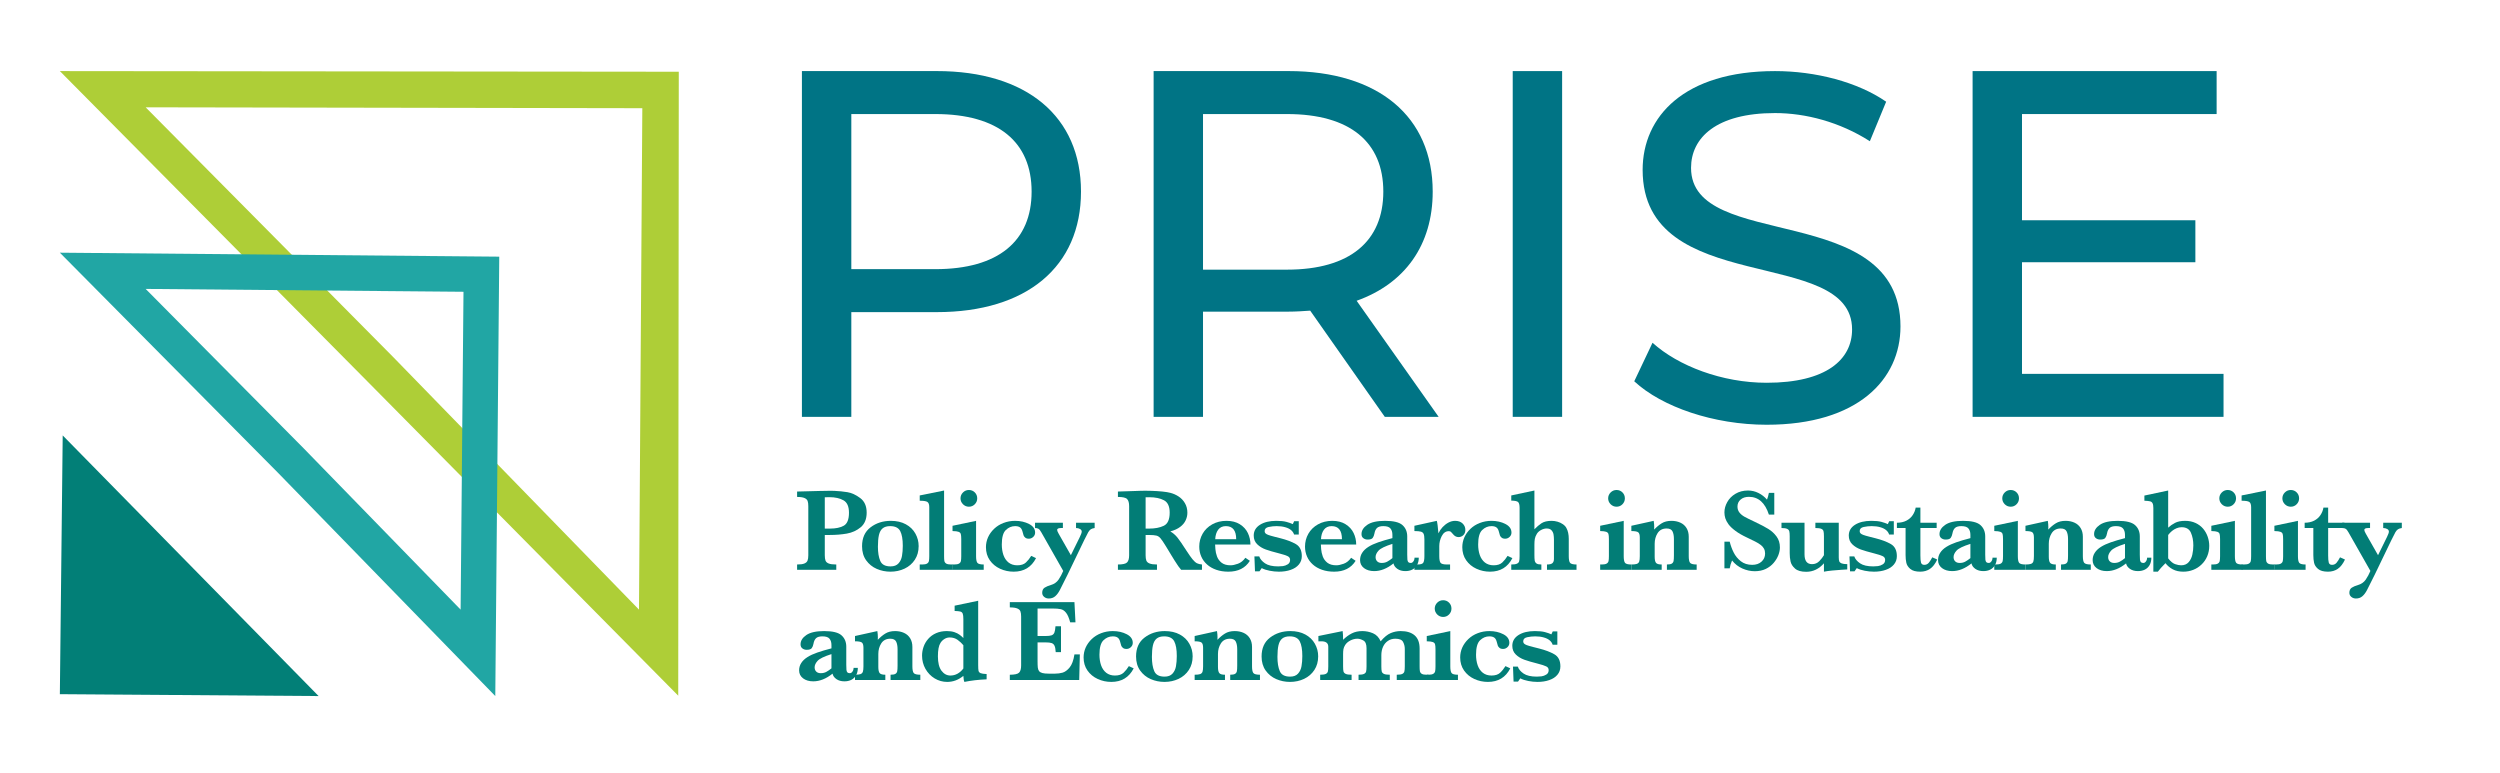
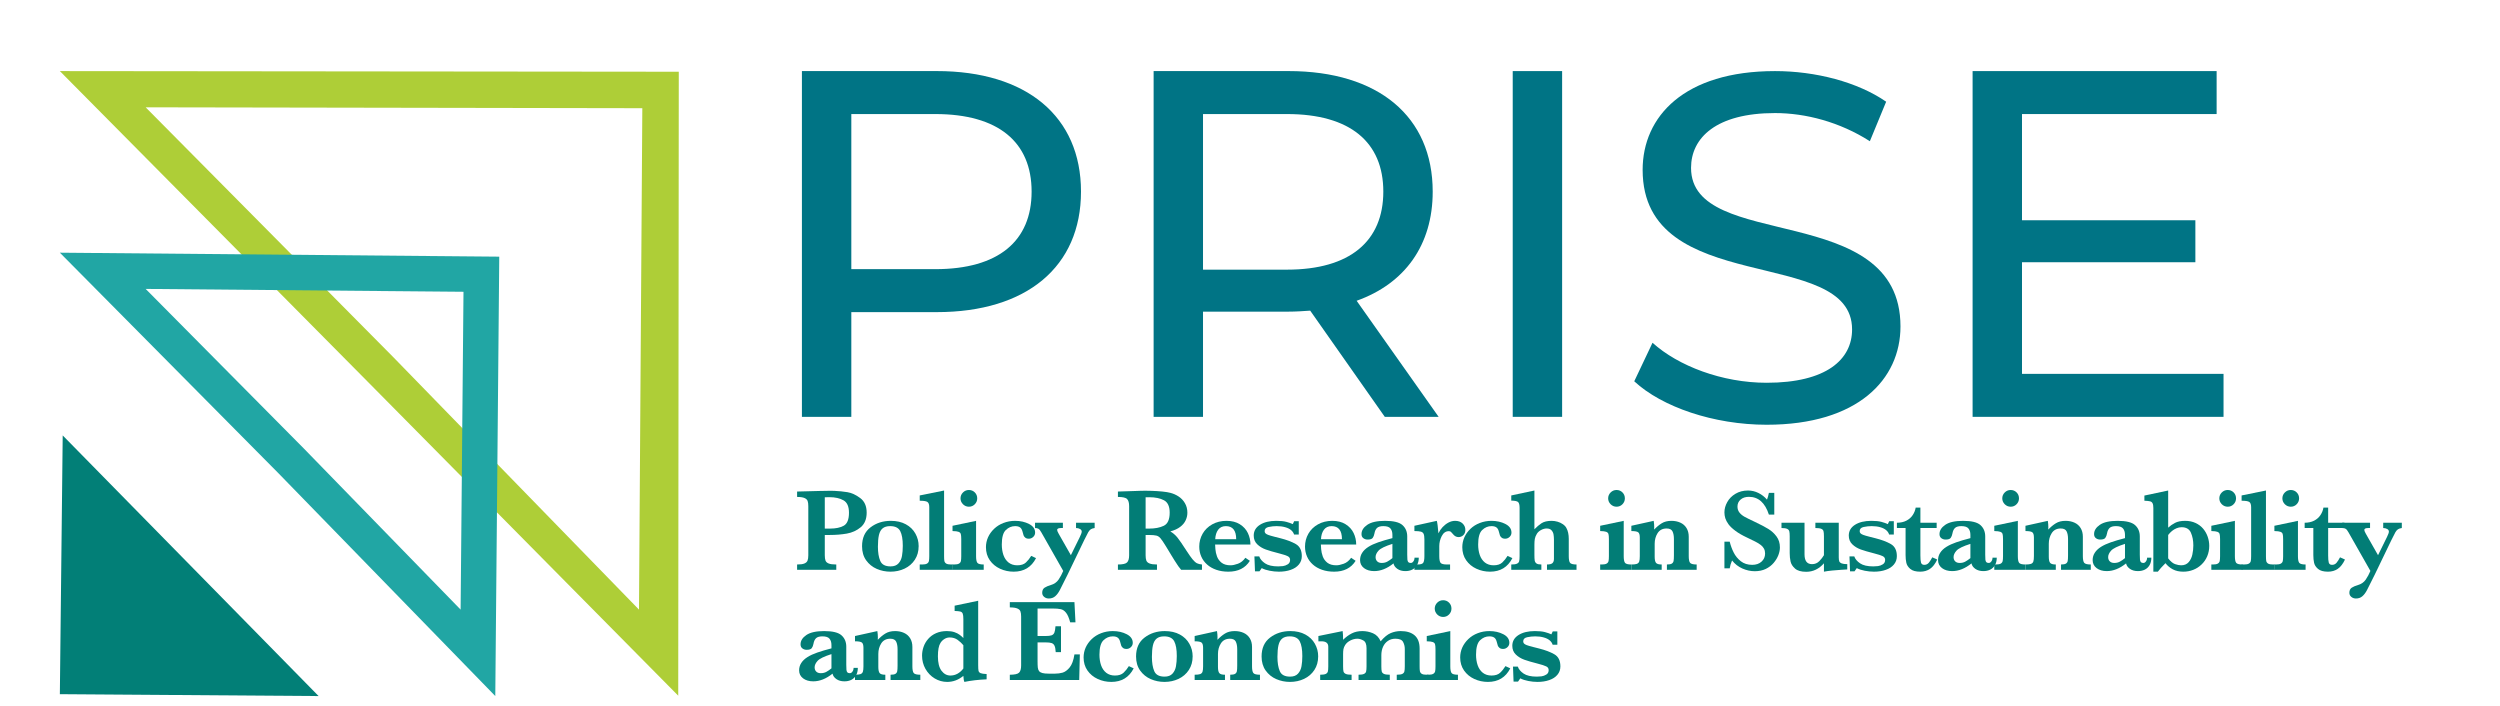
- <svg xmlns="http://www.w3.org/2000/svg" xmlns:xlink="http://www.w3.org/1999/xlink" width="680pt" height="210pt" viewBox="205 430 680 210">
+ <svg xmlns="http://www.w3.org/2000/svg" xmlns:xlink="http://www.w3.org/1999/xlink" width="680pt" height="192pt" viewBox="205 430 680 192">
  <defs>
    <g>
      <g id="glyph-0-0">
        <path d="M 19.75 -15.547 C 19.75 -13.805 19.211 -12.484 18.141 -11.578 C 17.066 -10.68 15.801 -10.102 14.344 -9.844 C 12.895 -9.594 11.367 -9.469 9.766 -9.469 L 8.359 -9.469 L 8.359 -3.938 C 8.359 -3.312 8.426 -2.828 8.562 -2.484 C 8.695 -2.141 8.988 -1.879 9.438 -1.703 C 9.883 -1.523 10.566 -1.438 11.484 -1.438 L 11.484 0 L 0.828 0 L 0.828 -1.438 C 1.734 -1.438 2.398 -1.531 2.828 -1.719 C 3.266 -1.906 3.547 -2.172 3.672 -2.516 C 3.805 -2.859 3.875 -3.332 3.875 -3.938 L 3.875 -17.312 C 3.875 -17.914 3.812 -18.383 3.688 -18.719 C 3.562 -19.062 3.281 -19.328 2.844 -19.516 C 2.406 -19.711 1.734 -19.812 0.828 -19.812 L 0.828 -21.281 L 6.875 -21.438 C 7.188 -21.445 7.523 -21.453 7.891 -21.453 C 8.266 -21.461 8.562 -21.469 8.781 -21.469 C 9 -21.477 9.32 -21.484 9.75 -21.484 C 10.281 -21.484 10.676 -21.477 10.938 -21.469 C 12.176 -21.414 13.367 -21.297 14.516 -21.109 C 15.66 -20.922 16.816 -20.391 17.984 -19.516 C 19.16 -18.648 19.75 -17.328 19.75 -15.547 Z M 14.938 -15.516 C 14.938 -17.203 14.441 -18.328 13.453 -18.891 C 12.473 -19.461 11.18 -19.75 9.578 -19.75 C 9.285 -19.75 8.879 -19.738 8.359 -19.719 L 8.359 -11.203 L 9.797 -11.203 C 11.328 -11.203 12.566 -11.461 13.516 -11.984 C 14.461 -12.516 14.938 -13.691 14.938 -15.516 Z M 14.938 -15.516 " />
      </g>
      <g id="glyph-0-1">
        <path d="M 16.703 -6.438 C 16.703 -5.02 16.359 -3.785 15.672 -2.734 C 14.984 -1.68 14.051 -0.875 12.875 -0.312 C 11.707 0.238 10.426 0.516 9.031 0.516 C 7.719 0.516 6.473 0.258 5.297 -0.25 C 4.129 -0.758 3.172 -1.535 2.422 -2.578 C 1.68 -3.617 1.312 -4.895 1.312 -6.406 C 1.312 -8.664 2.082 -10.379 3.625 -11.547 C 5.164 -12.723 7 -13.312 9.125 -13.312 C 10.707 -13.312 12.07 -13 13.219 -12.375 C 14.363 -11.75 15.227 -10.91 15.812 -9.859 C 16.406 -8.805 16.703 -7.664 16.703 -6.438 Z M 12.391 -6.531 C 12.391 -8.301 12.156 -9.633 11.688 -10.531 C 11.219 -11.426 10.305 -11.875 8.953 -11.875 C 8.086 -11.875 7.41 -11.676 6.922 -11.281 C 6.441 -10.895 6.102 -10.289 5.906 -9.469 C 5.719 -8.656 5.625 -7.598 5.625 -6.297 C 5.625 -4.691 5.836 -3.395 6.266 -2.406 C 6.691 -1.414 7.625 -0.922 9.062 -0.922 C 10.008 -0.922 10.727 -1.191 11.219 -1.734 C 11.719 -2.285 12.035 -2.961 12.172 -3.766 C 12.316 -4.578 12.391 -5.5 12.391 -6.531 Z M 12.391 -6.531 " />
      </g>
      <g id="glyph-0-2">
        <path d="M 9.406 0 L 0.422 0 L 0.422 -1.438 L 1.094 -1.438 C 1.695 -1.438 2.133 -1.52 2.406 -1.688 C 2.688 -1.852 2.859 -2.086 2.922 -2.391 C 2.984 -2.691 3.016 -3.133 3.016 -3.719 L 3.016 -17.031 C 3.016 -17.781 2.836 -18.258 2.484 -18.469 C 2.141 -18.676 1.453 -18.781 0.422 -18.781 L 0.422 -20.219 L 7.047 -21.562 L 7.047 -3.719 C 7.047 -3.133 7.07 -2.691 7.125 -2.391 C 7.188 -2.098 7.352 -1.863 7.625 -1.688 C 7.906 -1.52 8.348 -1.438 8.953 -1.438 L 9.406 -1.438 Z M 9.406 0 " />
      </g>
      <g id="glyph-0-3">
        <path d="M 7.484 -19.422 C 7.484 -18.797 7.258 -18.258 6.812 -17.812 C 6.375 -17.375 5.844 -17.156 5.219 -17.156 C 4.602 -17.156 4.066 -17.379 3.609 -17.828 C 3.16 -18.285 2.938 -18.816 2.938 -19.422 C 2.938 -20.047 3.16 -20.582 3.609 -21.031 C 4.055 -21.477 4.594 -21.703 5.219 -21.703 C 5.852 -21.703 6.391 -21.484 6.828 -21.047 C 7.266 -20.609 7.484 -20.066 7.484 -19.422 Z M 9.25 0 L 0.766 0 L 0.766 -1.438 L 1.219 -1.438 C 1.82 -1.438 2.258 -1.52 2.531 -1.688 C 2.812 -1.852 2.984 -2.086 3.047 -2.391 C 3.109 -2.691 3.141 -3.133 3.141 -3.719 L 3.141 -8.359 C 3.141 -9.004 3.098 -9.461 3.016 -9.734 C 2.941 -10.004 2.738 -10.203 2.406 -10.328 C 2.082 -10.453 1.535 -10.52 0.766 -10.531 L 0.766 -11.969 L 7.172 -13.312 L 7.172 -3.719 C 7.172 -2.844 7.281 -2.242 7.5 -1.922 C 7.719 -1.598 8.301 -1.438 9.25 -1.438 Z M 9.25 0 " />
      </g>
      <g id="glyph-0-4">
        <path d="M 14.906 -3.172 C 13.645 -0.711 11.617 0.516 8.828 0.516 C 7.523 0.516 6.289 0.25 5.125 -0.281 C 3.969 -0.812 3.035 -1.582 2.328 -2.594 C 1.629 -3.602 1.281 -4.785 1.281 -6.141 C 1.281 -7.078 1.469 -7.973 1.844 -8.828 C 2.227 -9.68 2.781 -10.453 3.5 -11.141 C 4.219 -11.828 5.066 -12.359 6.047 -12.734 C 7.035 -13.117 8.094 -13.312 9.219 -13.312 C 10.656 -13.312 11.922 -13.023 13.016 -12.453 C 14.109 -11.891 14.656 -11.109 14.656 -10.109 C 14.656 -9.648 14.484 -9.258 14.141 -8.938 C 13.797 -8.613 13.398 -8.453 12.953 -8.453 C 12.523 -8.453 12.195 -8.551 11.969 -8.75 C 11.738 -8.945 11.586 -9.148 11.516 -9.359 C 11.441 -9.566 11.336 -9.938 11.203 -10.469 C 11.066 -10.977 10.844 -11.336 10.531 -11.547 C 10.219 -11.766 9.781 -11.875 9.219 -11.875 C 8.27 -11.875 7.426 -11.52 6.688 -10.812 C 5.957 -10.113 5.594 -8.801 5.594 -6.875 C 5.594 -5.844 5.738 -4.895 6.031 -4.031 C 6.332 -3.164 6.801 -2.477 7.438 -1.969 C 8.082 -1.469 8.867 -1.219 9.797 -1.219 C 10.828 -1.219 11.613 -1.473 12.156 -1.984 C 12.695 -2.492 13.176 -3.094 13.594 -3.781 Z M 14.906 -3.172 " />
      </g>
      <g id="glyph-0-5">
        <path d="M 16.609 -11.359 C 16.16 -11.297 15.812 -11.18 15.562 -11.016 C 15.312 -10.848 15.082 -10.586 14.875 -10.234 C 14.676 -9.891 14.316 -9.188 13.797 -8.125 L 9.219 1.375 C 8.195 3.469 7.5 4.859 7.125 5.547 C 6.758 6.242 6.344 6.797 5.875 7.203 C 5.406 7.609 4.82 7.812 4.125 7.812 C 3.645 7.812 3.227 7.664 2.875 7.375 C 2.52 7.082 2.344 6.711 2.344 6.266 C 2.344 5.629 2.555 5.164 2.984 4.875 C 3.422 4.594 3.984 4.352 4.672 4.156 C 5.598 3.883 6.305 3.391 6.797 2.672 C 7.285 1.953 7.707 1.164 8.062 0.312 L 2.109 -10.172 C 1.828 -10.68 1.57 -11.004 1.344 -11.141 C 1.113 -11.285 0.797 -11.359 0.391 -11.359 L 0.391 -12.797 L 7.969 -12.797 L 7.969 -11.359 L 7.484 -11.359 C 6.766 -11.359 6.406 -11.188 6.406 -10.844 C 6.406 -10.633 6.551 -10.273 6.844 -9.766 L 10.141 -3.969 L 12.578 -8.922 C 12.922 -9.629 13.094 -10.113 13.094 -10.375 C 13.094 -10.688 12.938 -10.926 12.625 -11.094 C 12.32 -11.27 11.961 -11.359 11.547 -11.359 L 11.547 -12.797 L 16.609 -12.797 Z M 16.609 -11.359 " />
      </g>
      <g id="glyph-0-6">
</g>
      <g id="glyph-0-7">
        <path d="M 23.688 0 L 18.016 0 C 17.805 -0.227 17.547 -0.562 17.234 -1 C 16.93 -1.438 16.598 -1.945 16.234 -2.531 C 15.867 -3.125 15.566 -3.613 15.328 -4 L 13.891 -6.375 C 13.242 -7.438 12.754 -8.16 12.422 -8.547 C 12.098 -8.941 11.723 -9.191 11.297 -9.297 C 10.879 -9.41 10.164 -9.469 9.156 -9.469 L 8.359 -9.469 L 8.359 -3.938 C 8.359 -3.352 8.422 -2.883 8.547 -2.531 C 8.672 -2.176 8.961 -1.906 9.422 -1.719 C 9.891 -1.531 10.566 -1.438 11.453 -1.438 L 11.453 0 L 0.828 0 L 0.828 -1.438 C 2.117 -1.438 2.945 -1.625 3.312 -2 C 3.688 -2.375 3.875 -3.02 3.875 -3.938 L 3.875 -17.312 C 3.875 -18.219 3.691 -18.859 3.328 -19.234 C 2.973 -19.617 2.141 -19.812 0.828 -19.812 L 0.828 -21.281 L 5.734 -21.438 C 6.109 -21.457 6.535 -21.473 7.016 -21.484 C 7.504 -21.492 7.957 -21.5 8.375 -21.5 C 8.695 -21.5 9.234 -21.488 9.984 -21.469 C 11.035 -21.438 12.02 -21.375 12.938 -21.281 C 13.852 -21.188 14.578 -21.066 15.109 -20.922 C 15.891 -20.723 16.629 -20.395 17.328 -19.938 C 18.035 -19.477 18.609 -18.875 19.047 -18.125 C 19.492 -17.375 19.719 -16.504 19.719 -15.516 C 19.719 -14.805 19.562 -14.117 19.25 -13.453 C 18.945 -12.785 18.453 -12.191 17.766 -11.672 C 17.086 -11.148 16.191 -10.738 15.078 -10.438 C 15.836 -9.988 16.484 -9.43 17.016 -8.766 C 17.547 -8.109 18.379 -6.895 19.516 -5.125 C 20.172 -4.113 20.711 -3.348 21.141 -2.828 C 21.566 -2.316 21.957 -1.969 22.312 -1.781 C 22.676 -1.602 23.133 -1.488 23.688 -1.438 Z M 14.906 -15.547 C 14.906 -17.234 14.391 -18.352 13.359 -18.906 C 12.336 -19.457 11 -19.734 9.344 -19.734 C 9.113 -19.734 8.93 -19.727 8.797 -19.719 C 8.672 -19.719 8.523 -19.719 8.359 -19.719 L 8.359 -11.203 L 9.344 -11.203 C 10.914 -11.203 12.234 -11.457 13.297 -11.969 C 14.367 -12.477 14.906 -13.672 14.906 -15.547 Z M 14.906 -15.547 " />
      </g>
      <g id="glyph-0-8">
        <path d="M 15.203 -6.875 L 5.594 -6.875 C 5.602 -6.676 5.629 -6.254 5.672 -5.609 C 5.723 -4.961 5.867 -4.301 6.109 -3.625 C 6.359 -2.945 6.781 -2.375 7.375 -1.906 C 7.977 -1.445 8.785 -1.219 9.797 -1.219 C 10.348 -1.219 11.016 -1.359 11.797 -1.641 C 12.578 -1.922 13.254 -2.461 13.828 -3.266 L 15.047 -2.438 C 13.816 -0.469 11.863 0.516 9.188 0.516 C 7.988 0.516 6.895 0.344 5.906 0 C 4.926 -0.344 4.094 -0.82 3.406 -1.438 C 2.719 -2.051 2.191 -2.773 1.828 -3.609 C 1.461 -4.441 1.281 -5.336 1.281 -6.297 C 1.281 -7.555 1.582 -8.723 2.188 -9.797 C 2.801 -10.867 3.676 -11.723 4.812 -12.359 C 5.945 -12.992 7.242 -13.312 8.703 -13.312 C 10.129 -13.312 11.332 -13.004 12.312 -12.391 C 13.301 -11.773 14.031 -10.977 14.5 -10 C 14.969 -9.02 15.203 -7.977 15.203 -6.875 Z M 11.328 -8.312 C 11.328 -10.688 10.391 -11.875 8.516 -11.875 C 7.609 -11.875 6.91 -11.547 6.422 -10.891 C 5.941 -10.234 5.676 -9.375 5.625 -8.312 Z M 11.328 -8.312 " />
      </g>
      <g id="glyph-0-9">
        <path d="M 14.297 -3.719 C 14.297 -2.82 14.023 -2.055 13.484 -1.422 C 12.953 -0.785 12.219 -0.305 11.281 0.016 C 10.352 0.348 9.281 0.516 8.062 0.516 C 7.238 0.516 6.41 0.43 5.578 0.266 C 4.742 0.109 4.016 -0.129 3.391 -0.453 L 2.781 0.422 L 1.562 0.422 L 1.406 -3.641 L 2.719 -3.641 C 2.945 -2.941 3.473 -2.312 4.297 -1.75 C 5.117 -1.195 6.312 -0.922 7.875 -0.922 C 8.27 -0.922 8.695 -0.945 9.156 -1 C 9.613 -1.062 10.051 -1.223 10.469 -1.484 C 10.895 -1.742 11.109 -2.145 11.109 -2.688 C 11.109 -3.156 10.891 -3.492 10.453 -3.703 C 10.023 -3.922 9.219 -4.18 8.031 -4.484 C 6.594 -4.848 5.414 -5.191 4.5 -5.516 C 3.582 -5.848 2.805 -6.32 2.172 -6.938 C 1.535 -7.551 1.219 -8.344 1.219 -9.312 C 1.219 -10.539 1.781 -11.516 2.906 -12.234 C 4.039 -12.953 5.523 -13.312 7.359 -13.312 C 8.504 -13.312 9.422 -13.219 10.109 -13.031 C 10.797 -12.844 11.375 -12.641 11.844 -12.422 L 12.219 -13.219 L 13.469 -13.219 L 13.469 -9.594 L 12.188 -9.594 C 12.07 -10.02 11.812 -10.41 11.406 -10.766 C 11 -11.117 10.457 -11.391 9.781 -11.578 C 9.113 -11.773 8.336 -11.875 7.453 -11.875 C 6.723 -11.875 5.992 -11.797 5.266 -11.641 C 4.547 -11.484 4.188 -11.113 4.188 -10.531 C 4.188 -10.289 4.254 -10.094 4.391 -9.938 C 4.535 -9.781 4.781 -9.633 5.125 -9.5 C 5.469 -9.363 6.07 -9.188 6.938 -8.969 C 7.801 -8.75 8.316 -8.617 8.484 -8.578 C 10.18 -8.148 11.57 -7.625 12.656 -7 C 13.75 -6.375 14.297 -5.281 14.297 -3.719 Z M 14.297 -3.719 " />
      </g>
      <g id="glyph-0-10">
        <path d="M 17.344 -3.297 C 17.344 -2.504 17.18 -1.828 16.859 -1.266 C 16.535 -0.711 16.098 -0.301 15.547 -0.031 C 15.004 0.227 14.391 0.359 13.703 0.359 C 12.828 0.359 12.098 0.156 11.516 -0.25 C 10.93 -0.664 10.582 -1.16 10.469 -1.734 C 8.727 -0.336 6.977 0.359 5.219 0.359 C 4.094 0.359 3.172 0.086 2.453 -0.453 C 1.734 -1.004 1.375 -1.727 1.375 -2.625 C 1.375 -3.363 1.566 -4.031 1.953 -4.625 C 2.336 -5.227 2.898 -5.766 3.641 -6.234 C 4.391 -6.703 5.281 -7.113 6.312 -7.469 C 7.344 -7.832 8.629 -8.211 10.172 -8.609 L 10.172 -9.5 C 10.172 -10.238 9.992 -10.816 9.641 -11.234 C 9.297 -11.66 8.656 -11.875 7.719 -11.875 C 6.914 -11.875 6.336 -11.707 5.984 -11.375 C 5.629 -11.039 5.395 -10.535 5.281 -9.859 C 5.195 -9.379 5.039 -8.984 4.812 -8.672 C 4.594 -8.367 4.129 -8.219 3.422 -8.219 C 2.984 -8.219 2.598 -8.344 2.266 -8.594 C 1.93 -8.844 1.766 -9.211 1.766 -9.703 C 1.766 -10.672 2.289 -11.516 3.344 -12.234 C 4.395 -12.953 6.008 -13.312 8.188 -13.312 C 10.477 -13.312 12.051 -12.926 12.906 -12.156 C 13.77 -11.383 14.203 -10.352 14.203 -9.062 L 14.203 -4.125 C 14.203 -3.5 14.219 -3.039 14.25 -2.75 C 14.281 -2.457 14.363 -2.234 14.5 -2.078 C 14.645 -1.93 14.867 -1.859 15.172 -1.859 C 15.441 -1.859 15.676 -2 15.875 -2.281 C 16.082 -2.562 16.188 -2.898 16.188 -3.297 Z M 10.172 -3.172 L 10.172 -7.047 C 8.191 -6.422 6.93 -5.805 6.391 -5.203 C 5.859 -4.609 5.594 -4.023 5.594 -3.453 C 5.594 -2.973 5.738 -2.586 6.031 -2.297 C 6.32 -2.004 6.734 -1.859 7.266 -1.859 C 7.836 -1.859 8.344 -1.977 8.781 -2.219 C 9.219 -2.457 9.68 -2.773 10.172 -3.172 Z M 10.172 -3.172 " />
      </g>
      <g id="glyph-0-11">
        <path d="M 14.109 -10.844 C 14.109 -10.238 13.922 -9.758 13.547 -9.406 C 13.18 -9.062 12.75 -8.891 12.25 -8.891 C 11.656 -8.891 11.133 -9.18 10.688 -9.766 C 10.477 -10.023 10.305 -10.211 10.172 -10.328 C 10.035 -10.441 9.844 -10.5 9.594 -10.5 C 8.781 -10.5 8.145 -10.055 7.688 -9.172 C 7.238 -8.297 7.016 -7.383 7.016 -6.438 L 7.016 -3.719 C 7.016 -2.844 7.125 -2.242 7.344 -1.922 C 7.57 -1.598 8.164 -1.438 9.125 -1.438 L 9.953 -1.438 L 9.953 0 L 0.25 0 L 0.25 -1.438 L 1.062 -1.438 C 1.938 -1.438 2.473 -1.602 2.672 -1.938 C 2.867 -2.27 2.969 -2.863 2.969 -3.719 L 2.969 -8.281 C 2.969 -8.977 2.895 -9.477 2.75 -9.781 C 2.613 -10.082 2.363 -10.281 2 -10.375 C 1.633 -10.477 1.051 -10.531 0.25 -10.531 L 0.25 -11.969 L 6.344 -13.312 C 6.5 -12.781 6.645 -11.648 6.781 -9.922 C 7.07 -10.535 7.453 -11.098 7.922 -11.609 C 8.398 -12.117 8.93 -12.531 9.516 -12.844 C 10.109 -13.156 10.711 -13.312 11.328 -13.312 C 12.18 -13.312 12.859 -13.07 13.359 -12.594 C 13.859 -12.113 14.109 -11.531 14.109 -10.844 Z M 14.109 -10.844 " />
      </g>
      <g id="glyph-0-12">
        <path d="M 18.109 0 L 10.078 0 L 10.078 -1.438 C 10.797 -1.438 11.289 -1.562 11.562 -1.812 C 11.832 -2.07 11.969 -2.445 11.969 -2.938 L 11.969 -8.188 C 11.969 -8.707 11.93 -9.176 11.859 -9.594 C 11.797 -10.008 11.617 -10.383 11.328 -10.719 C 11.035 -11.062 10.586 -11.234 9.984 -11.234 C 9.492 -11.234 8.992 -11.098 8.484 -10.828 C 7.984 -10.566 7.598 -10.223 7.328 -9.797 C 7.035 -9.316 6.848 -8.852 6.766 -8.406 C 6.691 -7.969 6.656 -7.438 6.656 -6.812 L 6.656 -4.125 C 6.656 -3.395 6.68 -2.859 6.734 -2.516 C 6.797 -2.18 6.957 -1.914 7.219 -1.719 C 7.488 -1.531 7.93 -1.438 8.547 -1.438 L 8.547 0 L 0.359 0 L 0.359 -1.438 C 1.055 -1.438 1.566 -1.508 1.891 -1.656 C 2.223 -1.801 2.426 -2.016 2.5 -2.297 C 2.582 -2.586 2.625 -3.062 2.625 -3.719 L 2.625 -16.828 C 2.625 -17.609 2.5 -18.129 2.25 -18.391 C 2 -18.66 1.367 -18.801 0.359 -18.812 L 0.359 -20.219 L 6.656 -21.562 L 6.656 -11.016 C 7.27 -11.66 7.906 -12.203 8.562 -12.641 C 9.227 -13.086 10.148 -13.312 11.328 -13.312 C 11.867 -13.312 12.41 -13.234 12.953 -13.078 C 13.492 -12.922 13.977 -12.691 14.406 -12.391 C 14.844 -12.086 15.16 -11.742 15.359 -11.359 C 15.785 -10.598 16 -9.609 16 -8.391 L 16 -3.719 C 16 -2.844 16.109 -2.242 16.328 -1.922 C 16.555 -1.598 17.148 -1.438 18.109 -1.438 Z M 18.109 0 " />
      </g>
      <g id="glyph-0-13">
        <path d="M 18.438 0 L 10.344 0 L 10.344 -1.438 C 10.957 -1.438 11.395 -1.516 11.656 -1.672 C 11.926 -1.836 12.094 -2.078 12.156 -2.391 C 12.219 -2.703 12.25 -3.219 12.25 -3.938 L 12.25 -8.359 C 12.25 -9.242 12.117 -9.941 11.859 -10.453 C 11.598 -10.973 11.066 -11.234 10.266 -11.234 C 9.172 -11.234 8.352 -10.812 7.812 -9.969 C 7.281 -9.133 7.016 -8.172 7.016 -7.078 L 7.016 -3.578 C 7.016 -2.754 7.133 -2.191 7.375 -1.891 C 7.613 -1.586 8.129 -1.438 8.922 -1.438 L 8.922 0 L 0.672 0 L 0.672 -1.438 C 1.348 -1.438 1.848 -1.492 2.172 -1.609 C 2.492 -1.734 2.707 -1.945 2.812 -2.25 C 2.914 -2.562 2.969 -3.051 2.969 -3.719 L 2.969 -8.766 C 2.969 -9.492 2.828 -9.969 2.547 -10.188 C 2.266 -10.414 1.641 -10.531 0.672 -10.531 L 0.672 -11.969 L 6.75 -13.312 C 6.844 -12.707 6.891 -12.145 6.891 -11.625 C 6.891 -11.488 6.883 -11.367 6.875 -11.266 C 6.875 -11.172 6.875 -11.062 6.875 -10.938 C 7.531 -11.633 8.211 -12.203 8.922 -12.641 C 9.629 -13.086 10.516 -13.312 11.578 -13.312 C 12.473 -13.312 13.273 -13.148 13.984 -12.828 C 14.703 -12.504 15.266 -12.016 15.672 -11.359 C 16.078 -10.703 16.281 -9.91 16.281 -8.984 L 16.281 -3.719 C 16.281 -2.844 16.395 -2.242 16.625 -1.922 C 16.863 -1.598 17.469 -1.438 18.438 -1.438 Z M 18.438 0 " />
      </g>
      <g id="glyph-0-14">
        <path d="M 16.953 -6.078 C 16.953 -5.422 16.812 -4.723 16.531 -3.984 C 16.25 -3.254 15.82 -2.551 15.25 -1.875 C 14.688 -1.207 13.973 -0.66 13.109 -0.234 C 12.242 0.18 11.242 0.391 10.109 0.391 C 8.984 0.391 7.863 0.145 6.75 -0.344 C 5.645 -0.832 4.707 -1.562 3.938 -2.531 C 3.602 -1.758 3.391 -1.047 3.297 -0.391 L 1.859 -0.391 L 1.859 -7.641 L 3.297 -7.641 C 3.555 -6.598 3.914 -5.617 4.375 -4.703 C 4.832 -3.785 5.477 -2.992 6.312 -2.328 C 7.156 -1.672 8.188 -1.344 9.406 -1.344 C 10.469 -1.344 11.316 -1.633 11.953 -2.219 C 12.598 -2.801 12.922 -3.535 12.922 -4.422 C 12.922 -4.922 12.82 -5.359 12.625 -5.734 C 12.426 -6.109 12.141 -6.441 11.766 -6.734 C 11.391 -7.035 10.875 -7.352 10.219 -7.688 C 9.57 -8.031 8.832 -8.391 8 -8.766 C 6.719 -9.367 5.664 -9.977 4.844 -10.594 C 4.02 -11.207 3.395 -11.801 2.969 -12.375 C 2.551 -12.957 2.258 -13.508 2.094 -14.031 C 1.938 -14.551 1.859 -15.078 1.859 -15.609 C 1.859 -16.555 2.113 -17.488 2.625 -18.406 C 3.133 -19.332 3.879 -20.086 4.859 -20.672 C 5.848 -21.266 6.988 -21.562 8.281 -21.562 C 9.27 -21.562 10.211 -21.336 11.109 -20.891 C 12.004 -20.453 12.781 -19.848 13.438 -19.078 C 13.625 -19.516 13.797 -20.129 13.953 -20.922 L 15.422 -20.922 L 15.422 -15.016 L 13.953 -15.016 C 12.91 -18.234 11.098 -19.844 8.516 -19.844 C 7.578 -19.844 6.82 -19.594 6.25 -19.094 C 5.688 -18.602 5.406 -17.969 5.406 -17.188 C 5.406 -16.57 5.582 -16.035 5.938 -15.578 C 6.289 -15.129 6.754 -14.742 7.328 -14.422 C 7.91 -14.098 8.848 -13.633 10.141 -13.031 C 11.703 -12.289 12.922 -11.648 13.797 -11.109 C 14.68 -10.566 15.426 -9.883 16.031 -9.062 C 16.645 -8.238 16.953 -7.242 16.953 -6.078 Z M 16.953 -6.078 " />
      </g>
      <g id="glyph-0-15">
        <path d="M 18.375 -0.094 C 18.07 -0.07 17.547 -0.039 16.797 0 C 16.047 0.051 15.203 0.117 14.266 0.203 C 13.336 0.297 12.594 0.398 12.031 0.516 L 12.031 -1.766 C 10.688 -0.223 9.078 0.547 7.203 0.547 C 5.836 0.547 4.828 0.254 4.172 -0.328 C 3.516 -0.91 3.109 -1.551 2.953 -2.25 C 2.797 -2.957 2.719 -3.711 2.719 -4.516 L 2.719 -9.125 C 2.719 -9.738 2.68 -10.188 2.609 -10.469 C 2.535 -10.758 2.344 -10.977 2.031 -11.125 C 1.719 -11.281 1.203 -11.359 0.484 -11.359 L 0.484 -12.797 L 6.75 -12.797 L 6.75 -4.188 C 6.75 -2.414 7.43 -1.531 8.797 -1.531 C 9.578 -1.531 10.238 -1.805 10.781 -2.359 C 11.32 -2.922 11.738 -3.457 12.031 -3.969 L 12.031 -9.125 C 12.031 -9.77 11.988 -10.234 11.906 -10.516 C 11.832 -10.797 11.633 -11.004 11.312 -11.141 C 10.988 -11.285 10.453 -11.359 9.703 -11.359 L 9.703 -12.797 L 16.062 -12.797 L 16.062 -3.391 C 16.062 -2.898 16.109 -2.535 16.203 -2.297 C 16.297 -2.055 16.508 -1.867 16.844 -1.734 C 17.176 -1.609 17.688 -1.539 18.375 -1.531 Z M 18.375 -0.094 " />
      </g>
      <g id="glyph-0-16">
        <path d="M 11.391 -2.781 C 10.828 -1.602 10.172 -0.758 9.422 -0.25 C 8.672 0.258 7.789 0.516 6.781 0.516 C 5.551 0.516 4.645 0.266 4.062 -0.234 C 3.477 -0.734 3.117 -1.289 2.984 -1.906 C 2.848 -2.531 2.781 -3.227 2.781 -4 L 2.781 -11.359 L 0.422 -11.359 L 0.422 -12.797 C 1.41 -12.797 2.27 -12.984 3 -13.359 C 3.727 -13.734 4.301 -14.238 4.719 -14.875 C 5.145 -15.508 5.414 -16.191 5.531 -16.922 L 6.812 -16.922 L 6.812 -12.797 L 11.234 -12.797 L 11.234 -11.359 L 6.812 -11.359 L 6.812 -3.906 C 6.812 -3 6.867 -2.344 6.984 -1.938 C 7.109 -1.539 7.406 -1.344 7.875 -1.344 C 8.375 -1.344 8.785 -1.535 9.109 -1.922 C 9.43 -2.316 9.742 -2.805 10.047 -3.391 Z M 11.391 -2.781 " />
      </g>
      <g id="glyph-0-17">
        <path d="M 17.766 -6.5 C 17.766 -5.5 17.582 -4.562 17.219 -3.688 C 16.852 -2.82 16.336 -2.07 15.672 -1.438 C 15.016 -0.801 14.258 -0.316 13.406 0.016 C 12.562 0.348 11.664 0.516 10.719 0.516 C 9.602 0.516 8.645 0.301 7.844 -0.125 C 7.039 -0.562 6.379 -1.117 5.859 -1.797 C 4.898 -0.836 4.207 -0.066 3.781 0.516 L 2.562 0.516 L 2.562 -16.797 C 2.562 -17.391 2.488 -17.82 2.344 -18.094 C 2.207 -18.375 1.973 -18.551 1.641 -18.625 C 1.316 -18.707 0.812 -18.758 0.125 -18.781 L 0.125 -20.188 L 6.594 -21.562 L 6.594 -11.453 C 7.125 -11.953 7.738 -12.383 8.438 -12.75 C 9.145 -13.125 10.066 -13.312 11.203 -13.312 C 12.266 -13.312 13.207 -13.117 14.031 -12.734 C 14.863 -12.348 15.555 -11.828 16.109 -11.172 C 16.66 -10.516 17.07 -9.785 17.344 -8.984 C 17.625 -8.18 17.766 -7.352 17.766 -6.5 Z M 13.438 -6.625 C 13.438 -7.926 13.219 -9.078 12.781 -10.078 C 12.352 -11.078 11.504 -11.578 10.234 -11.578 C 9.773 -11.578 9.32 -11.484 8.875 -11.297 C 8.438 -11.117 8.023 -10.875 7.641 -10.562 C 7.266 -10.25 6.914 -9.883 6.594 -9.469 L 6.594 -3.109 C 7.219 -2.297 7.836 -1.773 8.453 -1.547 C 9.078 -1.328 9.629 -1.219 10.109 -1.219 C 10.984 -1.219 11.672 -1.504 12.172 -2.078 C 12.672 -2.66 13.004 -3.352 13.172 -4.156 C 13.348 -4.957 13.438 -5.781 13.438 -6.625 Z M 13.438 -6.625 " />
      </g>
      <g id="glyph-0-18">
        <path d="M 18.906 -0.188 C 16.695 -0.094 14.68 0.141 12.859 0.516 C 12.711 0.203 12.617 -0.344 12.578 -1.125 C 11.242 -0.031 9.781 0.516 8.188 0.516 C 6.957 0.516 5.816 0.195 4.766 -0.438 C 3.723 -1.07 2.891 -1.938 2.266 -3.031 C 1.648 -4.133 1.344 -5.332 1.344 -6.625 C 1.344 -7.426 1.477 -8.223 1.75 -9.016 C 2.02 -9.805 2.441 -10.531 3.016 -11.188 C 3.598 -11.852 4.316 -12.375 5.172 -12.75 C 6.023 -13.125 7 -13.312 8.094 -13.312 C 8.895 -13.312 9.582 -13.211 10.156 -13.016 C 10.727 -12.816 11.188 -12.586 11.531 -12.328 C 11.875 -12.078 12.223 -11.773 12.578 -11.422 L 12.578 -16.547 C 12.578 -17.242 12.52 -17.742 12.406 -18.047 C 12.289 -18.348 12.07 -18.539 11.75 -18.625 C 11.438 -18.707 10.922 -18.758 10.203 -18.781 L 10.203 -20.219 L 16.609 -21.562 L 16.609 -4.062 C 16.609 -3.312 16.641 -2.789 16.703 -2.5 C 16.773 -2.207 16.969 -1.992 17.281 -1.859 C 17.594 -1.734 18.133 -1.656 18.906 -1.625 Z M 12.578 -3.141 L 12.578 -9.469 C 12.141 -10 11.617 -10.484 11.016 -10.922 C 10.41 -11.359 9.691 -11.578 8.859 -11.578 C 8.348 -11.578 7.867 -11.438 7.422 -11.156 C 6.973 -10.875 6.613 -10.516 6.344 -10.078 C 5.883 -9.359 5.656 -8.145 5.656 -6.438 C 5.656 -4.707 5.977 -3.406 6.625 -2.531 C 7.281 -1.656 8.094 -1.219 9.062 -1.219 C 9.758 -1.219 10.41 -1.391 11.016 -1.734 C 11.617 -2.078 12.141 -2.547 12.578 -3.141 Z M 12.578 -3.141 " />
      </g>
      <g id="glyph-0-19">
        <path d="M 19.812 -6.969 L 19.641 0 L 0.766 0 L 0.766 -1.438 C 2.066 -1.438 2.906 -1.625 3.281 -2 C 3.656 -2.375 3.844 -3.02 3.844 -3.938 L 3.844 -17.25 C 3.844 -17.852 3.781 -18.32 3.656 -18.656 C 3.539 -19 3.258 -19.266 2.812 -19.453 C 2.375 -19.648 1.691 -19.75 0.766 -19.75 L 0.766 -21.188 L 18.344 -21.188 L 18.625 -15.688 L 17.188 -15.688 C 16.863 -16.906 16.488 -17.773 16.062 -18.297 C 15.645 -18.828 15.172 -19.148 14.641 -19.266 C 14.117 -19.391 13.332 -19.453 12.281 -19.453 L 8.312 -19.453 L 8.312 -11.969 L 10.469 -11.969 C 11.207 -11.969 11.758 -12.031 12.125 -12.156 C 12.488 -12.289 12.742 -12.539 12.891 -12.906 C 13.035 -13.27 13.133 -13.844 13.188 -14.625 L 14.688 -14.625 L 14.688 -7.578 L 13.25 -7.578 C 13.207 -8.359 13.102 -8.93 12.938 -9.297 C 12.77 -9.672 12.504 -9.922 12.141 -10.047 C 11.785 -10.172 11.238 -10.234 10.5 -10.234 L 8.312 -10.234 L 8.312 -5.25 C 8.312 -4.414 8.332 -3.805 8.375 -3.422 C 8.414 -3.035 8.523 -2.711 8.703 -2.453 C 8.891 -2.203 9.188 -2.02 9.594 -1.906 C 10.008 -1.789 10.598 -1.734 11.359 -1.734 L 13.062 -1.734 C 13.781 -1.734 14.461 -1.82 15.109 -2 C 15.766 -2.188 16.406 -2.656 17.031 -3.406 C 17.656 -4.164 18.094 -5.352 18.344 -6.969 Z M 19.812 -6.969 " />
      </g>
      <g id="glyph-0-20">
        <path d="M 30.172 0 L 21.5 0 L 21.5 -1.438 C 22.219 -1.438 22.727 -1.516 23.031 -1.672 C 23.332 -1.836 23.516 -2.062 23.578 -2.344 C 23.648 -2.633 23.688 -3.094 23.688 -3.719 L 23.688 -8.453 C 23.688 -9.141 23.531 -9.773 23.219 -10.359 C 22.914 -10.941 22.219 -11.234 21.125 -11.234 C 20.344 -11.234 19.664 -11.035 19.094 -10.641 C 18.52 -10.254 18.078 -9.719 17.766 -9.031 C 17.461 -8.352 17.312 -7.594 17.312 -6.75 L 17.312 -3.719 C 17.312 -3.07 17.348 -2.602 17.422 -2.312 C 17.504 -2.031 17.707 -1.812 18.031 -1.656 C 18.352 -1.508 18.879 -1.438 19.609 -1.438 L 19.609 0 L 11.109 0 L 11.109 -1.438 C 11.805 -1.438 12.305 -1.516 12.609 -1.672 C 12.922 -1.828 13.109 -2.051 13.172 -2.344 C 13.242 -2.633 13.281 -3.094 13.281 -3.719 L 13.281 -8.641 C 13.281 -9.734 12.992 -10.438 12.422 -10.75 C 11.848 -11.07 11.312 -11.234 10.812 -11.234 C 10.145 -11.234 9.5 -11.07 8.875 -10.75 C 8.25 -10.426 7.773 -10.008 7.453 -9.5 C 7.223 -9.125 7.07 -8.754 7 -8.391 C 6.938 -8.023 6.906 -7.566 6.906 -7.016 L 6.906 -3.719 C 6.906 -3.07 6.941 -2.602 7.016 -2.312 C 7.098 -2.031 7.305 -1.812 7.641 -1.656 C 7.973 -1.508 8.5 -1.438 9.219 -1.438 L 9.219 0 L 0.672 0 L 0.672 -1.438 C 1.379 -1.438 1.883 -1.508 2.188 -1.656 C 2.5 -1.812 2.691 -2.035 2.766 -2.328 C 2.836 -2.617 2.875 -3.082 2.875 -3.719 L 2.875 -9.062 C 2.875 -10.039 2.242 -10.531 0.984 -10.531 L 0.188 -10.531 L 0.188 -11.969 L 6.781 -13.312 C 6.863 -12.758 6.906 -11.969 6.906 -10.938 C 7.645 -11.676 8.426 -12.254 9.25 -12.672 C 10.082 -13.098 11.039 -13.312 12.125 -13.312 C 13.133 -13.312 14.102 -13.113 15.031 -12.719 C 15.957 -12.32 16.656 -11.594 17.125 -10.531 C 18.07 -11.656 18.984 -12.398 19.859 -12.766 C 20.734 -13.129 21.633 -13.312 22.562 -13.312 C 24.207 -13.312 25.477 -12.922 26.375 -12.141 C 27.27 -11.359 27.719 -10.16 27.719 -8.547 L 27.719 -3.719 C 27.719 -3.133 27.742 -2.691 27.797 -2.391 C 27.859 -2.098 28.023 -1.863 28.297 -1.688 C 28.578 -1.52 29.02 -1.438 29.625 -1.438 L 30.172 -1.438 Z M 30.172 0 " />
      </g>
    </g>
  </defs>
  <path fill-rule="nonzero" fill="rgb(0.784%, 49.803%, 46.666%)" fill-opacity="1" d="M 291.66 619.328 L 221.281 618.816 L 222.055 548.438 " />
  <path fill-rule="nonzero" fill="rgb(68.236%, 80.785%, 21.568%)" fill-opacity="1" d="M 244.617 459.188 L 312.008 527.18 L 378.805 595.816 L 379.711 459.43 Z M 389.48 619.23 L 305.129 533.938 L 221.281 449.336 L 389.629 449.512 " />
  <path fill-rule="nonzero" fill="rgb(12.941%, 65.099%, 64.314%)" fill-opacity="1" d="M 244.617 508.586 L 287.637 551.988 L 330.289 595.816 L 331.07 509.363 Z M 339.719 619.328 L 280.758 558.746 L 221.281 498.73 L 340.797 499.812 " />
  <path fill-rule="nonzero" fill="rgb(0%, 45.49%, 52.158%)" fill-opacity="1" d="M 485.598 482.117 C 485.598 468.68 476.594 461.023 459.398 461.023 L 436.559 461.023 L 436.559 503.211 L 459.398 503.211 C 476.594 503.211 485.598 495.551 485.598 482.117 M 499.031 482.117 C 499.031 502.539 484.254 514.898 459.801 514.898 L 436.559 514.898 L 436.559 543.383 L 423.121 543.383 L 423.121 449.332 L 459.801 449.332 C 484.254 449.332 499.031 461.695 499.031 482.117 " />
  <path fill-rule="nonzero" fill="rgb(0%, 45.49%, 52.158%)" fill-opacity="1" d="M 581.262 482.117 C 581.262 468.68 572.258 461.023 555.062 461.023 L 532.219 461.023 L 532.219 503.344 L 555.062 503.344 C 572.258 503.344 581.262 495.551 581.262 482.117 M 581.664 543.383 L 561.375 514.496 C 559.492 514.629 557.48 514.766 555.465 514.766 L 532.219 514.766 L 532.219 543.383 L 518.785 543.383 L 518.785 449.332 L 555.465 449.332 C 579.918 449.332 594.695 461.695 594.695 482.117 C 594.695 496.625 587.172 507.105 574.004 511.809 L 596.309 543.383 " />
  <path fill-rule="nonzero" fill="rgb(0%, 45.49%, 52.158%)" fill-opacity="1" d="M 616.461 543.383 L 629.898 543.383 L 629.898 449.336 L 616.461 449.336 Z M 616.461 543.383 " />
  <path fill-rule="nonzero" fill="rgb(0%, 45.49%, 52.158%)" fill-opacity="1" d="M 649.516 533.711 L 654.484 523.23 C 661.473 529.547 673.43 534.113 685.52 534.113 C 701.777 534.113 708.766 527.797 708.766 519.602 C 708.766 496.629 651.797 511.137 651.797 476.203 C 651.797 461.695 663.086 449.336 687.805 449.336 C 698.82 449.336 710.242 452.289 718.035 457.664 L 713.602 468.41 C 705.406 463.172 696.133 460.754 687.805 460.754 C 671.816 460.754 664.965 467.473 664.965 475.668 C 664.965 498.645 721.93 484.266 721.93 518.797 C 721.93 533.172 710.375 545.531 685.52 545.531 C 671.145 545.531 657.035 540.695 649.516 533.711 " />
  <path fill-rule="nonzero" fill="rgb(0%, 45.49%, 52.158%)" fill-opacity="1" d="M 809.801 531.691 L 809.801 543.383 L 741.547 543.383 L 741.547 449.336 L 807.922 449.336 L 807.922 461.023 L 754.984 461.023 L 754.984 489.91 L 802.141 489.91 L 802.141 501.328 L 754.984 501.328 L 754.984 531.691 " />
  <g fill="rgb(0.784%, 49.019%, 46.274%)" fill-opacity="1">
    <use xlink:href="#glyph-0-0" x="420.984" y="584.981" />
  </g>
  <g fill="rgb(0.784%, 49.019%, 46.274%)" fill-opacity="1">
    <use xlink:href="#glyph-0-1" x="438.168" y="584.981" />
    <use xlink:href="#glyph-0-2" x="454.744" y="584.981" />
    <use xlink:href="#glyph-0-3" x="463.32" y="584.981" />
    <use xlink:href="#glyph-0-4" x="471.896" y="584.981" />
    <use xlink:href="#glyph-0-5" x="486.136" y="584.981" />
    <use xlink:href="#glyph-0-6" x="501.688" y="584.981" />
    <use xlink:href="#glyph-0-7" x="508.248" y="584.981" />
  </g>
  <g fill="rgb(0.784%, 49.019%, 46.274%)" fill-opacity="1">
    <use xlink:href="#glyph-0-8" x="529.915" y="584.981" />
    <use xlink:href="#glyph-0-9" x="544.795" y="584.981" />
    <use xlink:href="#glyph-0-8" x="558.683" y="584.981" />
    <use xlink:href="#glyph-0-10" x="573.563" y="584.981" />
    <use xlink:href="#glyph-0-11" x="589.467" y="584.981" />
  </g>
  <g fill="rgb(0.784%, 49.019%, 46.274%)" fill-opacity="1">
    <use xlink:href="#glyph-0-4" x="601.464" y="584.981" />
    <use xlink:href="#glyph-0-12" x="615.704" y="584.981" />
    <use xlink:href="#glyph-0-6" x="632.92" y="584.981" />
    <use xlink:href="#glyph-0-3" x="639.48" y="584.981" />
    <use xlink:href="#glyph-0-13" x="648.056" y="584.981" />
    <use xlink:href="#glyph-0-6" x="665.624" y="584.981" />
    <use xlink:href="#glyph-0-14" x="672.184" y="584.981" />
    <use xlink:href="#glyph-0-15" x="689.08" y="584.981" />
    <use xlink:href="#glyph-0-9" x="706.648" y="584.981" />
    <use xlink:href="#glyph-0-16" x="720.536" y="584.981" />
    <use xlink:href="#glyph-0-10" x="730.776" y="584.981" />
    <use xlink:href="#glyph-0-3" x="746.68" y="584.981" />
    <use xlink:href="#glyph-0-13" x="755.256" y="584.981" />
    <use xlink:href="#glyph-0-10" x="772.824" y="584.981" />
  </g>
  <g fill="rgb(0.784%, 49.019%, 46.274%)" fill-opacity="1">
    <use xlink:href="#glyph-0-17" x="788.149" y="584.981" />
    <use xlink:href="#glyph-0-3" x="805.717" y="584.981" />
    <use xlink:href="#glyph-0-2" x="814.293" y="584.981" />
    <use xlink:href="#glyph-0-3" x="822.869" y="584.981" />
    <use xlink:href="#glyph-0-16" x="831.445" y="584.981" />
    <use xlink:href="#glyph-0-5" x="841.685" y="584.981" />
  </g>
  <g fill="rgb(0.784%, 49.019%, 46.274%)" fill-opacity="1">
    <use xlink:href="#glyph-0-10" x="420.984" y="614.965" />
    <use xlink:href="#glyph-0-13" x="436.888" y="614.965" />
    <use xlink:href="#glyph-0-18" x="454.456" y="614.965" />
    <use xlink:href="#glyph-0-6" x="472.344" y="614.965" />
    <use xlink:href="#glyph-0-19" x="478.904" y="614.965" />
    <use xlink:href="#glyph-0-4" x="498.456" y="614.965" />
    <use xlink:href="#glyph-0-1" x="512.696" y="614.965" />
    <use xlink:href="#glyph-0-13" x="529.272" y="614.965" />
    <use xlink:href="#glyph-0-1" x="546.84" y="614.965" />
    <use xlink:href="#glyph-0-20" x="563.416" y="614.965" />
    <use xlink:href="#glyph-0-3" x="592.312" y="614.965" />
    <use xlink:href="#glyph-0-4" x="600.888" y="614.965" />
    <use xlink:href="#glyph-0-9" x="615.128" y="614.965" />
  </g>
</svg>
